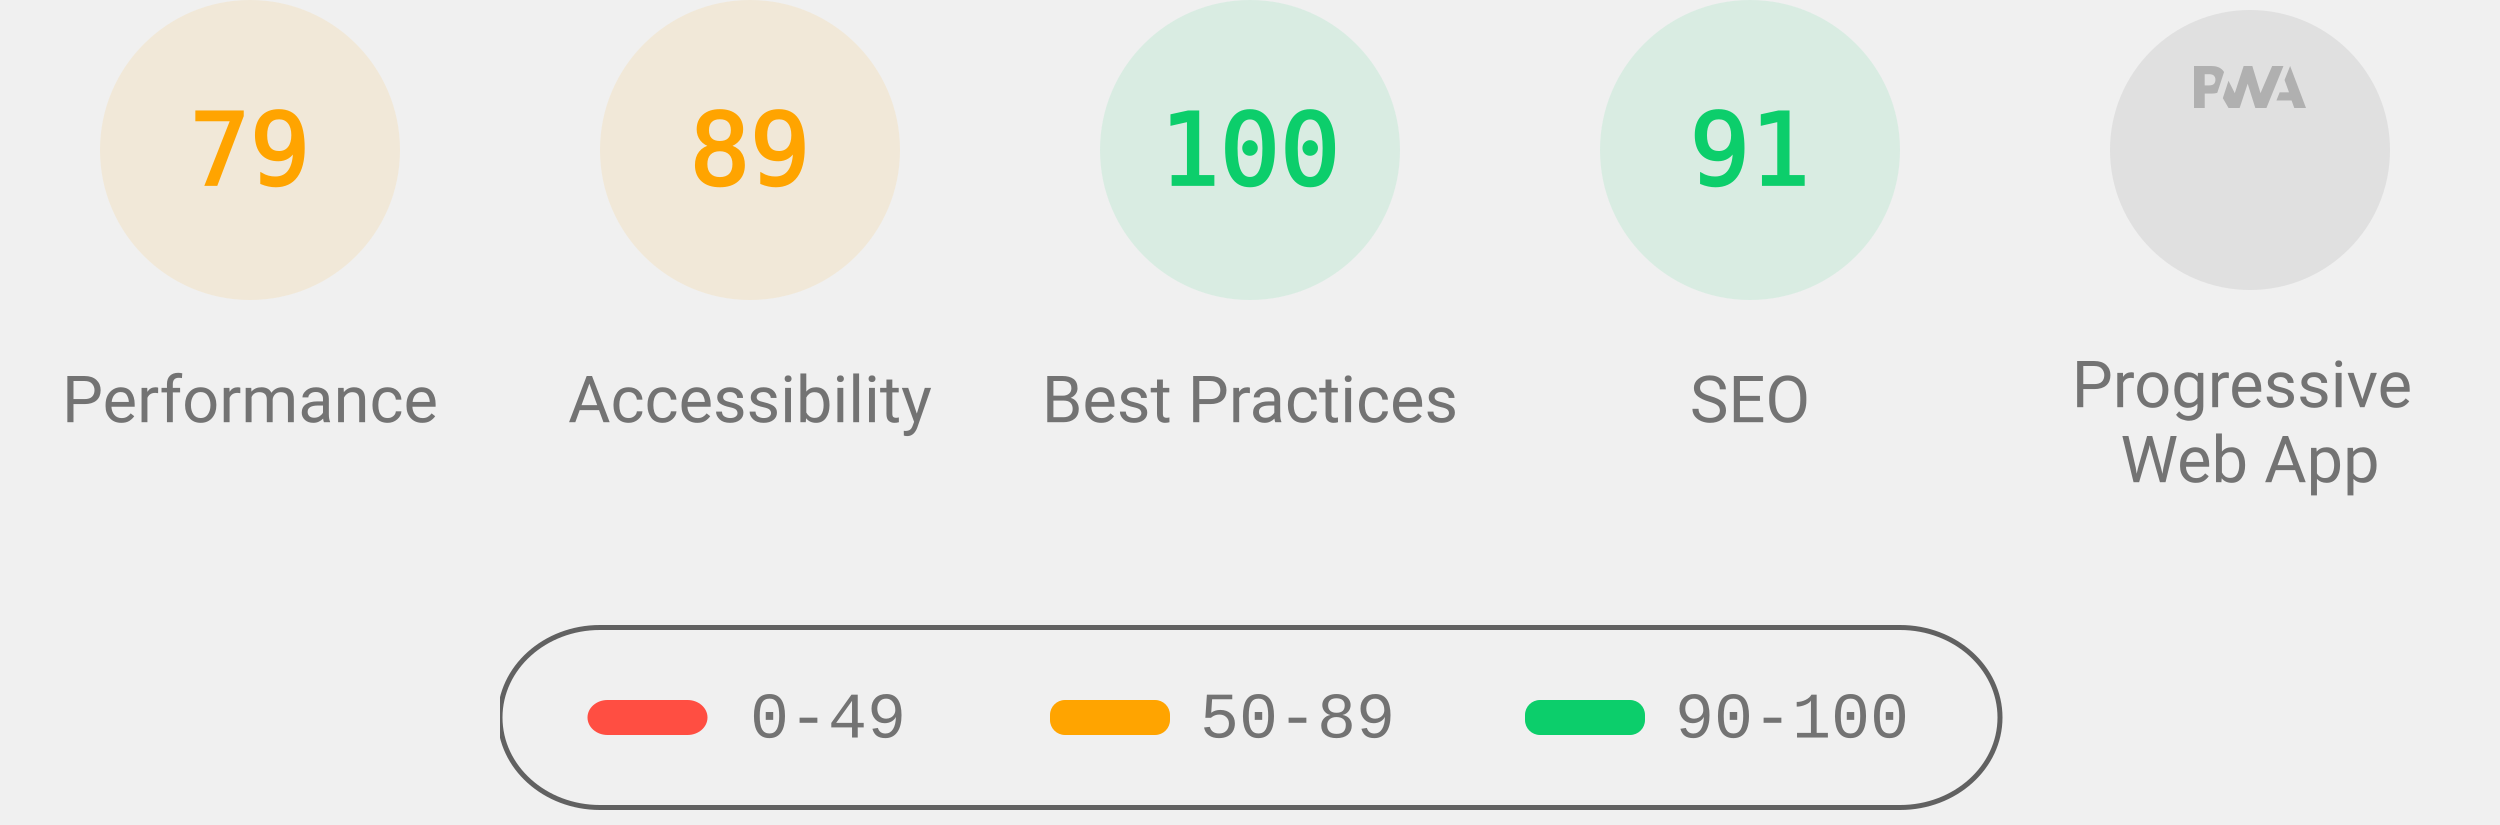
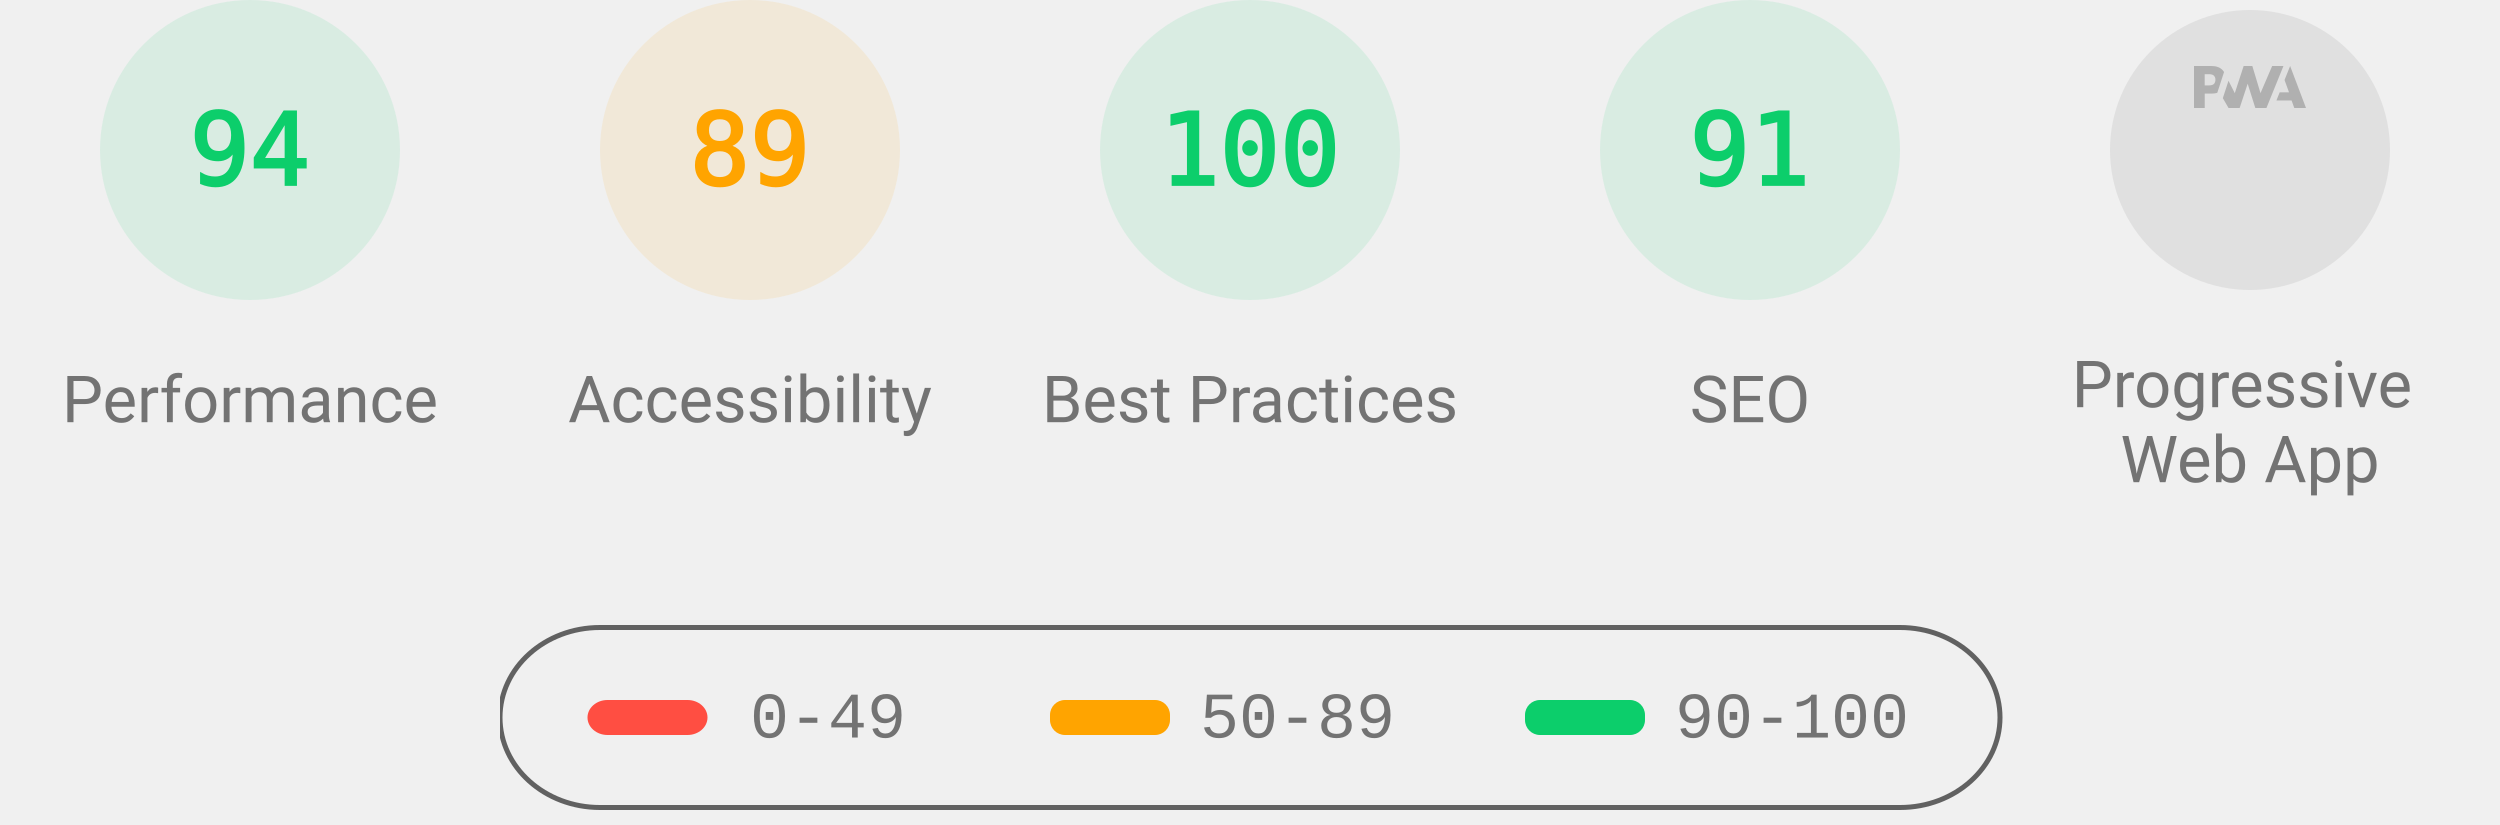
<svg xmlns="http://www.w3.org/2000/svg" class="theme--agnostic" fill="none" width="1000" height="330">
  <style>
			.gauge-base {
				opacity: 0.1
			}

			.gauge-arc {
				fill: none;
				animation-delay: 250ms;
				stroke-linecap: round;
				transform: rotate(-90deg);
				transform-origin: 100px 60px;
				animation: load-gauge 1s ease forwards
			}

			.guage-text {
				font-size: 40px;
				font-family: monospace;
				text-align: center
			}

			.guage-red {
				color: #ff4e42;
				fill: #ff4e42;
				stroke: #ff4e42
			}
			.guage-orange {
				color: #ffa400;
				fill: #ffa400;
				stroke: #ffa400
			}
			.guage-green {
				color: #0cce6b;
				fill: #0cce6b;
				stroke: #0cce6b
			}
			.theme--agnostic .guage-undefined {
				color: #5c5c5c;
				fill: #5c5c5c;
				stroke: #5c5c5c
			}
			.theme--light .guage-undefined {
				color: #1e1e1e;
				fill: #1e1e1e;
				stroke: #1e1e1e
			}
			.theme--dark .guage-undefined {
				color: #f5f5f5;
				fill: #f5f5f5;
				stroke: #f5f5f5
			}

			.guage-title {
				stroke: none;
				font-size: 26px;
				line-height: 26px;
				font-family: Roboto, Halvetica, Arial, sans-serif
			}
			.metric.guage-title {
				font-family: 'Courier New', Courier, monospace
			}
			.theme--agnostic .guage-title {
				color: #737373;
				fill: #737373
			}
			.theme--light .guage-title {
				color: #212121;
				fill: #212121
			}
			.theme--dark .guage-title {
				color: #f5f5f5;
				fill: #f5f5f5
			}

			@keyframes load-gauge {
				from {
					stroke-dasharray: 0 352.858
				}
			}
			.lh-gauge--pwa__disc {
				fill: #e0e0e0
			}
			.lh-gauge--pwa__logo {
				position: relative;
				fill: #b0b0b0
			}
			.lh-gauge--pwa__invisible {
				display: none
			}
			.lh-gauge--pwa__visible {
				display: inline
			}
			.guage-invisible {
				display: none
			}
			.lh-gauge--pwa__logo--primary-color {
				fill: #304ffe
			}
			.theme--agnostic .lh-gauge--pwa__logo--secondary-color {
				fill: #787878
			}
			.theme--light .lh-gauge--pwa__logo--secondary-color {
				fill: #3d3d3d
			}
			.theme--dark .lh-gauge--pwa__logo--secondary-color {
				fill: #d8b6b6
			}
			.theme--light #svg_2 {
				stroke: #00000022
			}
			.theme--agnostic #svg_2 {
				stroke: #616161
			}
			.theme--light #svg_2 {
				stroke: #00000022
			}
			.theme--dark #svg_2 {
				stroke: #f5f5f566
			}
		</style>
-   <svg class="guage-div guage-perf guage-orange" viewBox="0 0 200 200" width="200" height="200" x="0" y="0">
-     <circle class="gauge-base" r="56" cx="100" cy="60" stroke-width="8" />
-     <circle class="gauge-arc guage-arc-1" r="56" cx="100" cy="60" stroke-width="8" style="stroke-dasharray: 277.968, 351.858;" />
-     <text class="guage-text" x="100px" y="60px" alignment-baseline="central" dominant-baseline="central" text-anchor="middle">79</text>
+   <svg class="guage-div guage-perf guage-green" viewBox="0 0 200 200" width="200" height="200" x="0" y="0">
+     <circle class="gauge-base" r="56" cx="100" cy="60" stroke-width="8" />
+     <circle class="gauge-arc guage-arc-1" r="56" cx="100" cy="60" stroke-width="8" style="stroke-dasharray: 330.747, 351.858;" />
+     <text class="guage-text" x="100px" y="60px" alignment-baseline="central" dominant-baseline="central" text-anchor="middle">94</text>
    <text class="guage-title" x="100px" y="160px" alignment-baseline="central" dominant-baseline="central" text-anchor="middle">Performance</text>
  </svg>,<svg class="guage-div guage-perf guage-orange" viewBox="0 0 200 200" width="200" height="200" x="200" y="0">
    <circle class="gauge-base" r="56" cx="100" cy="60" stroke-width="8" />
    <circle class="gauge-arc guage-arc-1" r="56" cx="100" cy="60" stroke-width="8" style="stroke-dasharray: 313.154, 351.858;" />
    <text class="guage-text" x="100px" y="60px" alignment-baseline="central" dominant-baseline="central" text-anchor="middle">89</text>
    <text class="guage-title" x="100px" y="160px" alignment-baseline="central" dominant-baseline="central" text-anchor="middle">Accessibility</text>
  </svg>,<svg class="guage-div guage-perf guage-green" viewBox="0 0 200 200" width="200" height="200" x="400" y="0">
    <circle class="gauge-base" r="56" cx="100" cy="60" stroke-width="8" />
    <circle class="gauge-arc guage-arc-1" r="56" cx="100" cy="60" stroke-width="8" style="stroke-dasharray: 351.858, 351.858;" />
    <text class="guage-text" x="100px" y="60px" alignment-baseline="central" dominant-baseline="central" text-anchor="middle">100</text>
    <text class="guage-title" x="100px" y="160px" alignment-baseline="central" dominant-baseline="central" text-anchor="middle">Best Practices</text>
  </svg>,<svg class="guage-div guage-perf guage-green" viewBox="0 0 200 200" width="200" height="200" x="600" y="0">
    <circle class="gauge-base" r="56" cx="100" cy="60" stroke-width="8" />
    <circle class="gauge-arc guage-arc-1" r="56" cx="100" cy="60" stroke-width="8" style="stroke-dasharray: 320.191, 351.858;" />
    <text class="guage-text" x="100px" y="60px" alignment-baseline="central" dominant-baseline="central" text-anchor="middle">91</text>
    <text class="guage-title" x="100px" y="160px" alignment-baseline="central" dominant-baseline="central" text-anchor="middle">SEO</text>
  </svg>,<svg class="guage-div guage-pwa" viewBox="0 0 200 200" width="200" height="200" x="800" y="0">
    <svg viewBox="0 0 60 60" width="112" height="112" x="44" y="4">
      <defs>
        <linearGradient id="lh-gauge--pwa__check-circle__gradient-0" x1="50%" y1="0%" x2="50%" y2="100%">
          <stop stop-color="#00C852" offset="0%" />
          <stop stop-color="#009688" offset="100%" />
        </linearGradient>
        <linearGradient id="lh-gauge--pwa__installable__shadow-gradient-0" x1="76.056%" x2="24.111%" y1="82.995%" y2="24.735%">
          <stop stop-color="#A5D6A7" offset="0%" />
          <stop stop-color="#80CBC4" offset="100%" />
        </linearGradient>
        <linearGradient id="lh-gauge--pwa__fast-reliable__shadow-gradient-0" x1="76.056%" y1="82.995%" x2="25.678%" y2="26.493%">
          <stop stop-color="#64B5F6" offset="0%" />
          <stop stop-color="#2979FF" offset="100%" />
        </linearGradient>
        <g id="lh-gauge--pwa__fast-reliable-badge-0">
          <circle fill="#FFFFFF" cx="10" cy="10" r="10" />
          <path fill="#304FFE" d="M10 3.58l5.25 2.34v3.5c0 3.23-2.24 6.26-5.25 7-3.01-.74-5.25-3.77-5.25-7v-3.5L10 3.58zm-.47 10.74l2.76-4.83.03-.07c.04-.08 0-.24-.22-.24h-1.64l.47-3.26h-.47l-2.7 4.77c-.02.01.05-.1-.04.05-.09.16-.1.31.18.31h1.63l-.47 3.27h.47z" />
        </g>
        <g id="lh-gauge--pwa__installable-badge-0">
          <circle fill="#FFFFFF" cx="10" cy="10" r="10" />
          <path fill="#009688" d="M10 4.167A5.835 5.835 0 0 0 4.167 10 5.835 5.835 0 0 0 10 15.833 5.835 5.835 0 0 0 15.833 10 5.835 5.835 0 0 0 10 4.167zm2.917 6.416h-2.334v2.334H9.417v-2.334H7.083V9.417h2.334V7.083h1.166v2.334h2.334v1.166z" />
        </g>
      </defs>
      <g stroke="none" fill-rule="nonzero">
        <circle class="lh-gauge--pwa__disc" cx="30" cy="30" r="30" />
        <g class="lh-gauge--pwa__logo">
          <path d="M35.66 19.39l.7-1.75h2L37.4 15 38.6 12l3.4 9h-2.51l-.58-1.61z" />
          <path d="M33.52 21l3.65-9h-2.42l-2.5 5.82L30.5 12h-1.86l-1.9 5.82-1.35-2.65-1.21 3.72L25.4 21h2.38l1.72-5.2 1.64 5.2z" />
          <path fill-rule="nonzero" d="M20.3 17.91h1.48c.45 0 .85-.05 1.2-.15l.39-1.18 1.07-3.3a2.64 2.64 0 0 0-.28-.37c-.55-.6-1.36-.91-2.42-.91H18v9h2.3V17.9zm1.96-3.84c.22.22.33.5.33.87 0 .36-.1.65-.29.87-.2.23-.59.35-1.15.35h-.86v-2.41h.87c.52 0 .89.1 1.1.32z" />
        </g>
        <rect class="lh-gauge--pwa__component lh-gauge--pwa__na-line lh-gauge--pwa__invisible" fill="#FFFFFF" x="20" y="32" width="20" height="4" rx="2" />
        <g class="lh-gauge--pwa__component lh-gauge--pwa__fast-reliable-badge lh-gauge--pwa__invisible" transform="translate(20, 29)">
          <path fill="url(#lh-gauge--pwa__fast-reliable__shadow-gradient-0)" d="M33.63 19.49A30 30 0 0 1 16.2 30.36L3 17.14 17.14 3l16.49 16.49z" />
          <use href="#lh-gauge--pwa__fast-reliable-badge-0" />
        </g>
        <g class="lh-gauge--pwa__component lh-gauge--pwa__installable-badge lh-gauge--pwa__invisible" transform="translate(20, 29)">
          <path fill="url(#lh-gauge--pwa__installable__shadow-gradient-0)" d="M33.629 19.487c-4.272 5.453-10.391 9.39-17.415 10.869L3 17.142 17.142 3 33.63 19.487z" />
          <use href="#lh-gauge--pwa__installable-badge-0" />
        </g>
        <g class="lh-gauge--pwa__component lh-gauge--pwa__fast-reliable-installable-badges lh-gauge--pwa__invisible">
          <g transform="translate(8, 29)">
            <path fill="url(#lh-gauge--pwa__fast-reliable__shadow-gradient-0)" d="M16.321 30.463L3 17.143 17.142 3l22.365 22.365A29.864 29.864 0 0 1 22 31c-1.942 0-3.84-.184-5.679-.537z" />
            <use href="#lh-gauge--pwa__fast-reliable-badge-0" />
          </g>
          <g transform="translate(32, 29)">
            <path fill="url(#lh-gauge--pwa__installable__shadow-gradient-0)" d="M25.982 11.84a30.107 30.107 0 0 1-13.08 15.203L3 17.143 17.142 3l8.84 8.84z" />
            <use href="#lh-gauge--pwa__installable-badge-0" />
          </g>
        </g>
        <g class="lh-gauge--pwa__component lh-gauge--pwa__check-circle lh-gauge--pwa__invisible" transform="translate(18, 28)">
          <circle fill="#FFFFFF" cx="12" cy="12" r="12" />
          <path fill="url(#lh-gauge--pwa__check-circle__gradient-0)" d="M12 2a10 10 0 1 0 0 20 10 10 0 0 0 0-20zm-2 15l-5-5 1.41-1.41L10 14.17l7.59-7.59L19 8l-9 9z" />
        </g>
      </g>
    </svg>
    <text class="guage-title" y="160px" alignment-baseline="central" dominant-baseline="central" text-anchor="middle">
      <tspan x="100px" dy="-6px">Progressive</tspan>
      <tspan x="100px" dy="30px">Web App</tspan>
    </text>
  </svg>
  <svg width="604" height="76" x="200" y="250">
    <g>
      <rect fill="none" id="canvas_background" height="80" width="604" y="-1" x="-1" />
      <g display="none" overflow="visible" y="0" x="0" height="100%" width="100%" id="canvasGrid">
        <rect fill="url(#gridpattern)" stroke-width="0" y="0" x="0" height="100%" width="100%" />
      </g>
    </g>
    <g>
      <rect fill-opacity="0" stroke-width="2" rx="40" id="svg_2" height="72" width="600" y="1" x="0" fill="#000000" />
      <rect stroke="#000" rx="8" id="svg_3" height="14" width="48" y="30" x="35" stroke-opacity="null" stroke-width="0" fill="#ff4e42" />
      <rect stroke="#000" rx="6" id="svg_4" height="14" width="48" y="30" x="220" stroke-opacity="null" stroke-width="0" fill="#ffa400" />
      <rect stroke="#000" rx="6" id="svg_5" height="14" width="48" y="30" x="410" stroke-opacity="null" stroke-width="0" fill="#0cce6b" />
      <text class="metric guage-title" xml:space="preserve" text-anchor="start" font-size="26" id="svg_6" y="45" x="100" stroke-opacity="null" stroke-width="0" stroke="#000">0-49</text>
      <text class="metric guage-title" xml:space="preserve" text-anchor="start" font-size="26" id="svg_7" y="45" x="280" stroke-opacity="null" stroke-width="0" stroke="#000">50-89</text>
      <text class="metric guage-title" xml:space="preserve" text-anchor="start" font-size="26" id="svg_8" y="45" x="470" stroke-opacity="null" stroke-width="0" stroke="#000">90-100</text>
    </g>
  </svg>
</svg>
